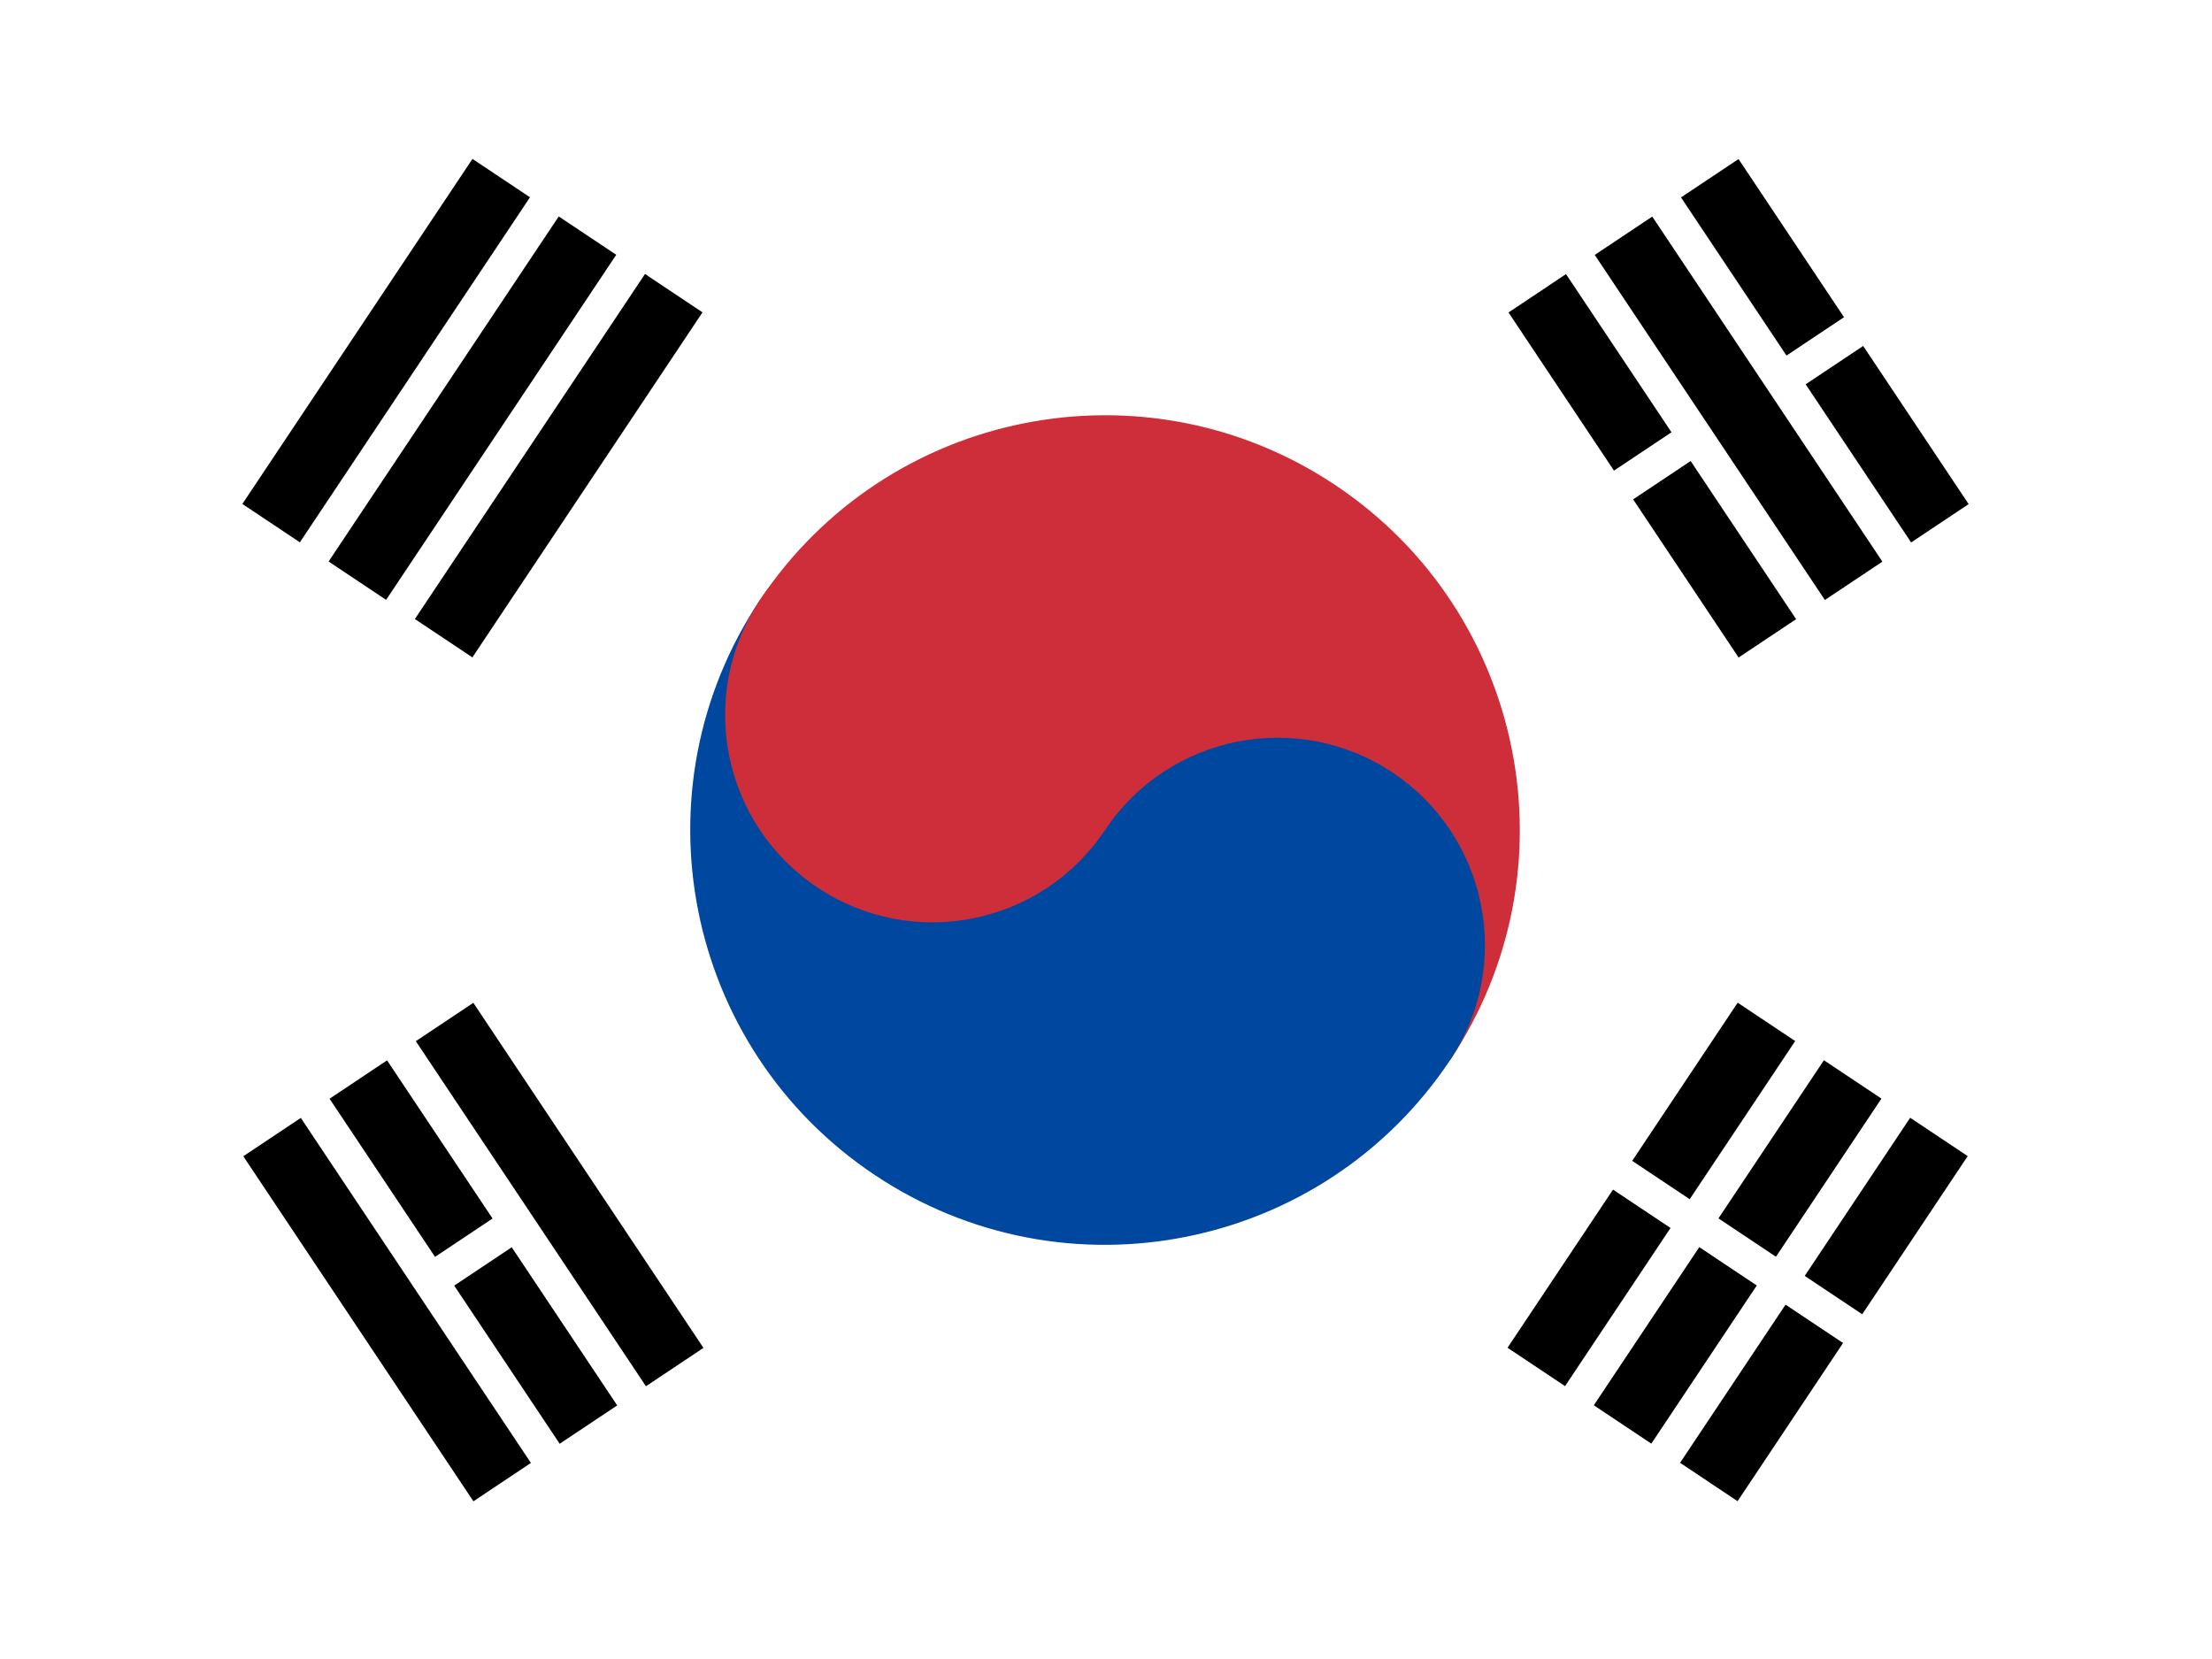
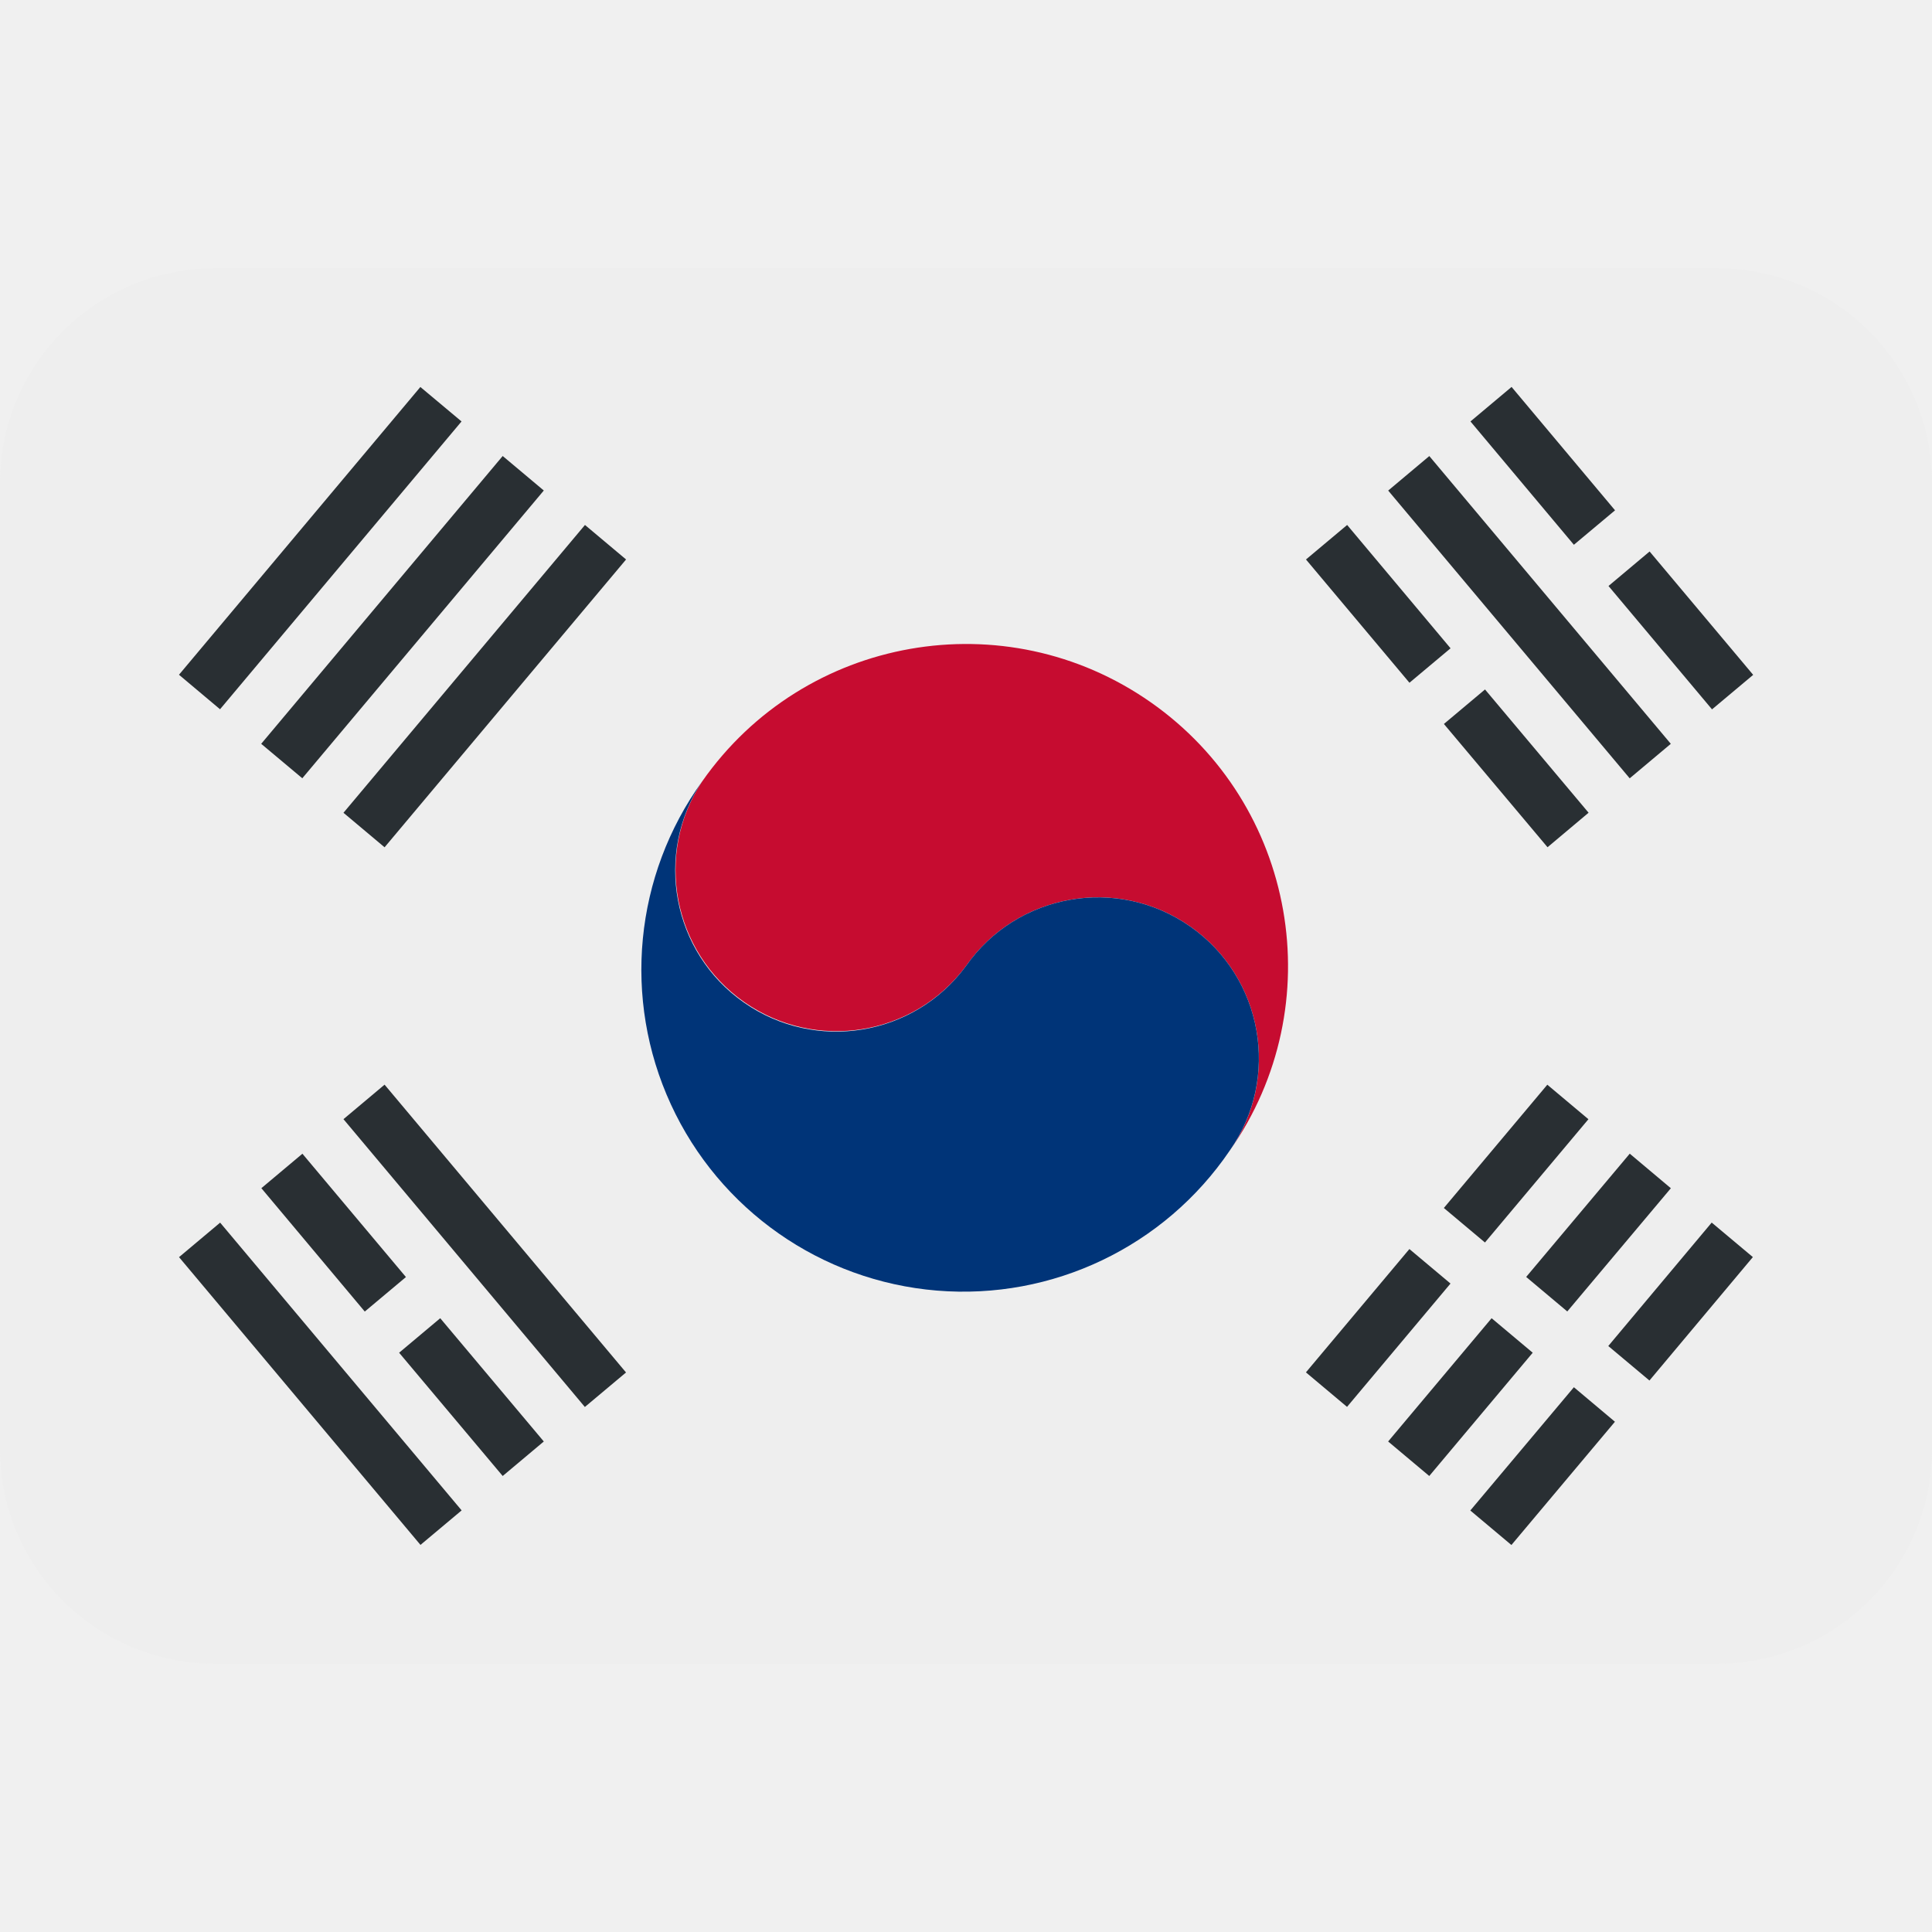
- <svg xmlns="http://www.w3.org/2000/svg" xmlns:xlink="http://www.w3.org/1999/xlink" viewBox="0 0 640 480">
-   <clipPath id="a">
-     <path d="m-95.8-.4h682.7v512h-682.7z" />
-   </clipPath>
-   <g clip-path="url(#a)" fill-rule="evenodd" transform="matrix(.9375 0 0 .9375 89.8 .4)">
-     <path d="m-95.8-.4h682.8v512h-682.8z" fill="#fff" />
-     <g transform="matrix(5.918342 -8.87418 8.87418 5.918342 245.2452 255.7404)">
-       <g id="b">
-         <path id="c" d="m-6-26h12v2h-12zm0 3h12v2h-12zm0 3h12v2h-12z" />
-         <use height="100%" width="100%" xlink:href="#c" y="44" />
-       </g>
-       <path d="m0 17v10" stroke="#fff" />
-       <path d="m0-12a12 12 0 0 1 0 24z" fill="#cd2e3a" />
-       <path d="m0-12a12 12 0 0 0 0 24 6 6 0 0 0 0-12z" fill="#0047a0" />
-       <circle cy="-6" fill="#cd2e3a" r="6" />
-     </g>
-     <g transform="matrix(-5.918342 -8.87418 8.87418 -5.918342 245.5387 255.781)">
-       <use height="100%" width="100%" xlink:href="#b" />
-       <path d="m0-23.5v3m0 37.5v3.5m0 3v3" stroke="#fff" />
-     </g>
-   </g>
+ <svg xmlns="http://www.w3.org/2000/svg" height="800" preserveAspectRatio="xMidYMid meet" viewBox="0 0 36 36" width="800">
+   <path d="m36 27a4 4 0 0 1 -4 4h-28a4 4 0 0 1 -4-4v-18a4 4 0 0 1 4-4h28a4 4 0 0 1 4 4z" fill="#eee" />
+   <path d="m21.441 13.085a6 6 0 0 0 -8.356 1.474 3.001 3.001 0 0 0 4.915 3.441 3 3 0 0 1 4.915 3.442 6 6 0 0 0 -1.474-8.357z" fill="#c60c30" />
+   <path d="m22.178 17.264a3 3 0 0 0 -4.178.736 3.001 3.001 0 0 1 -4.915-3.442 6 6 0 1 0 9.829 6.882 2.997 2.997 0 0 0 -.736-4.176z" fill="#003478" />
+   <path d="m24.334 25.572 1.928-2.298.766.643-1.928 2.298zm2.57-3.063 1.928-2.297.766.643-1.928 2.297zm-1.038 4.351 1.928-2.297.766.643-1.928 2.297zm2.572-3.066 1.93-2.297.766.644-1.93 2.296zm-1.041 4.352 1.93-2.297.765.643-1.929 2.297zm2.571-3.065 1.927-2.3.767.643-1.927 2.3zm.004-14.162.766-.643 1.93 2.299-.767.643zm-2.572-3.066.766-.643 1.928 2.299-.767.642zm-1.533 1.288.766-.643 4.5 5.362-.766.643zm-1.532 1.284.767-.643 1.927 2.298-.766.642zm2.57 3.065.766-.643 1.93 2.297-.765.643zm-20.505 7.364.766-.643 4.499 5.363-.767.643zm-1.53 1.286.765-.642 1.929 2.298-.767.643zm2.567 3.066.766-.643 1.93 2.297-.766.643zm-4.101-1.781.766-.643 4.5 5.362-.767.643zm-.001-10.852 4.498-5.362.767.642-4.5 5.363zm1.532 1.287 4.5-5.363.766.643-4.5 5.362zm1.533 1.285 4.5-5.363.766.643-4.5 5.363z" fill="#292f33" />
</svg>
